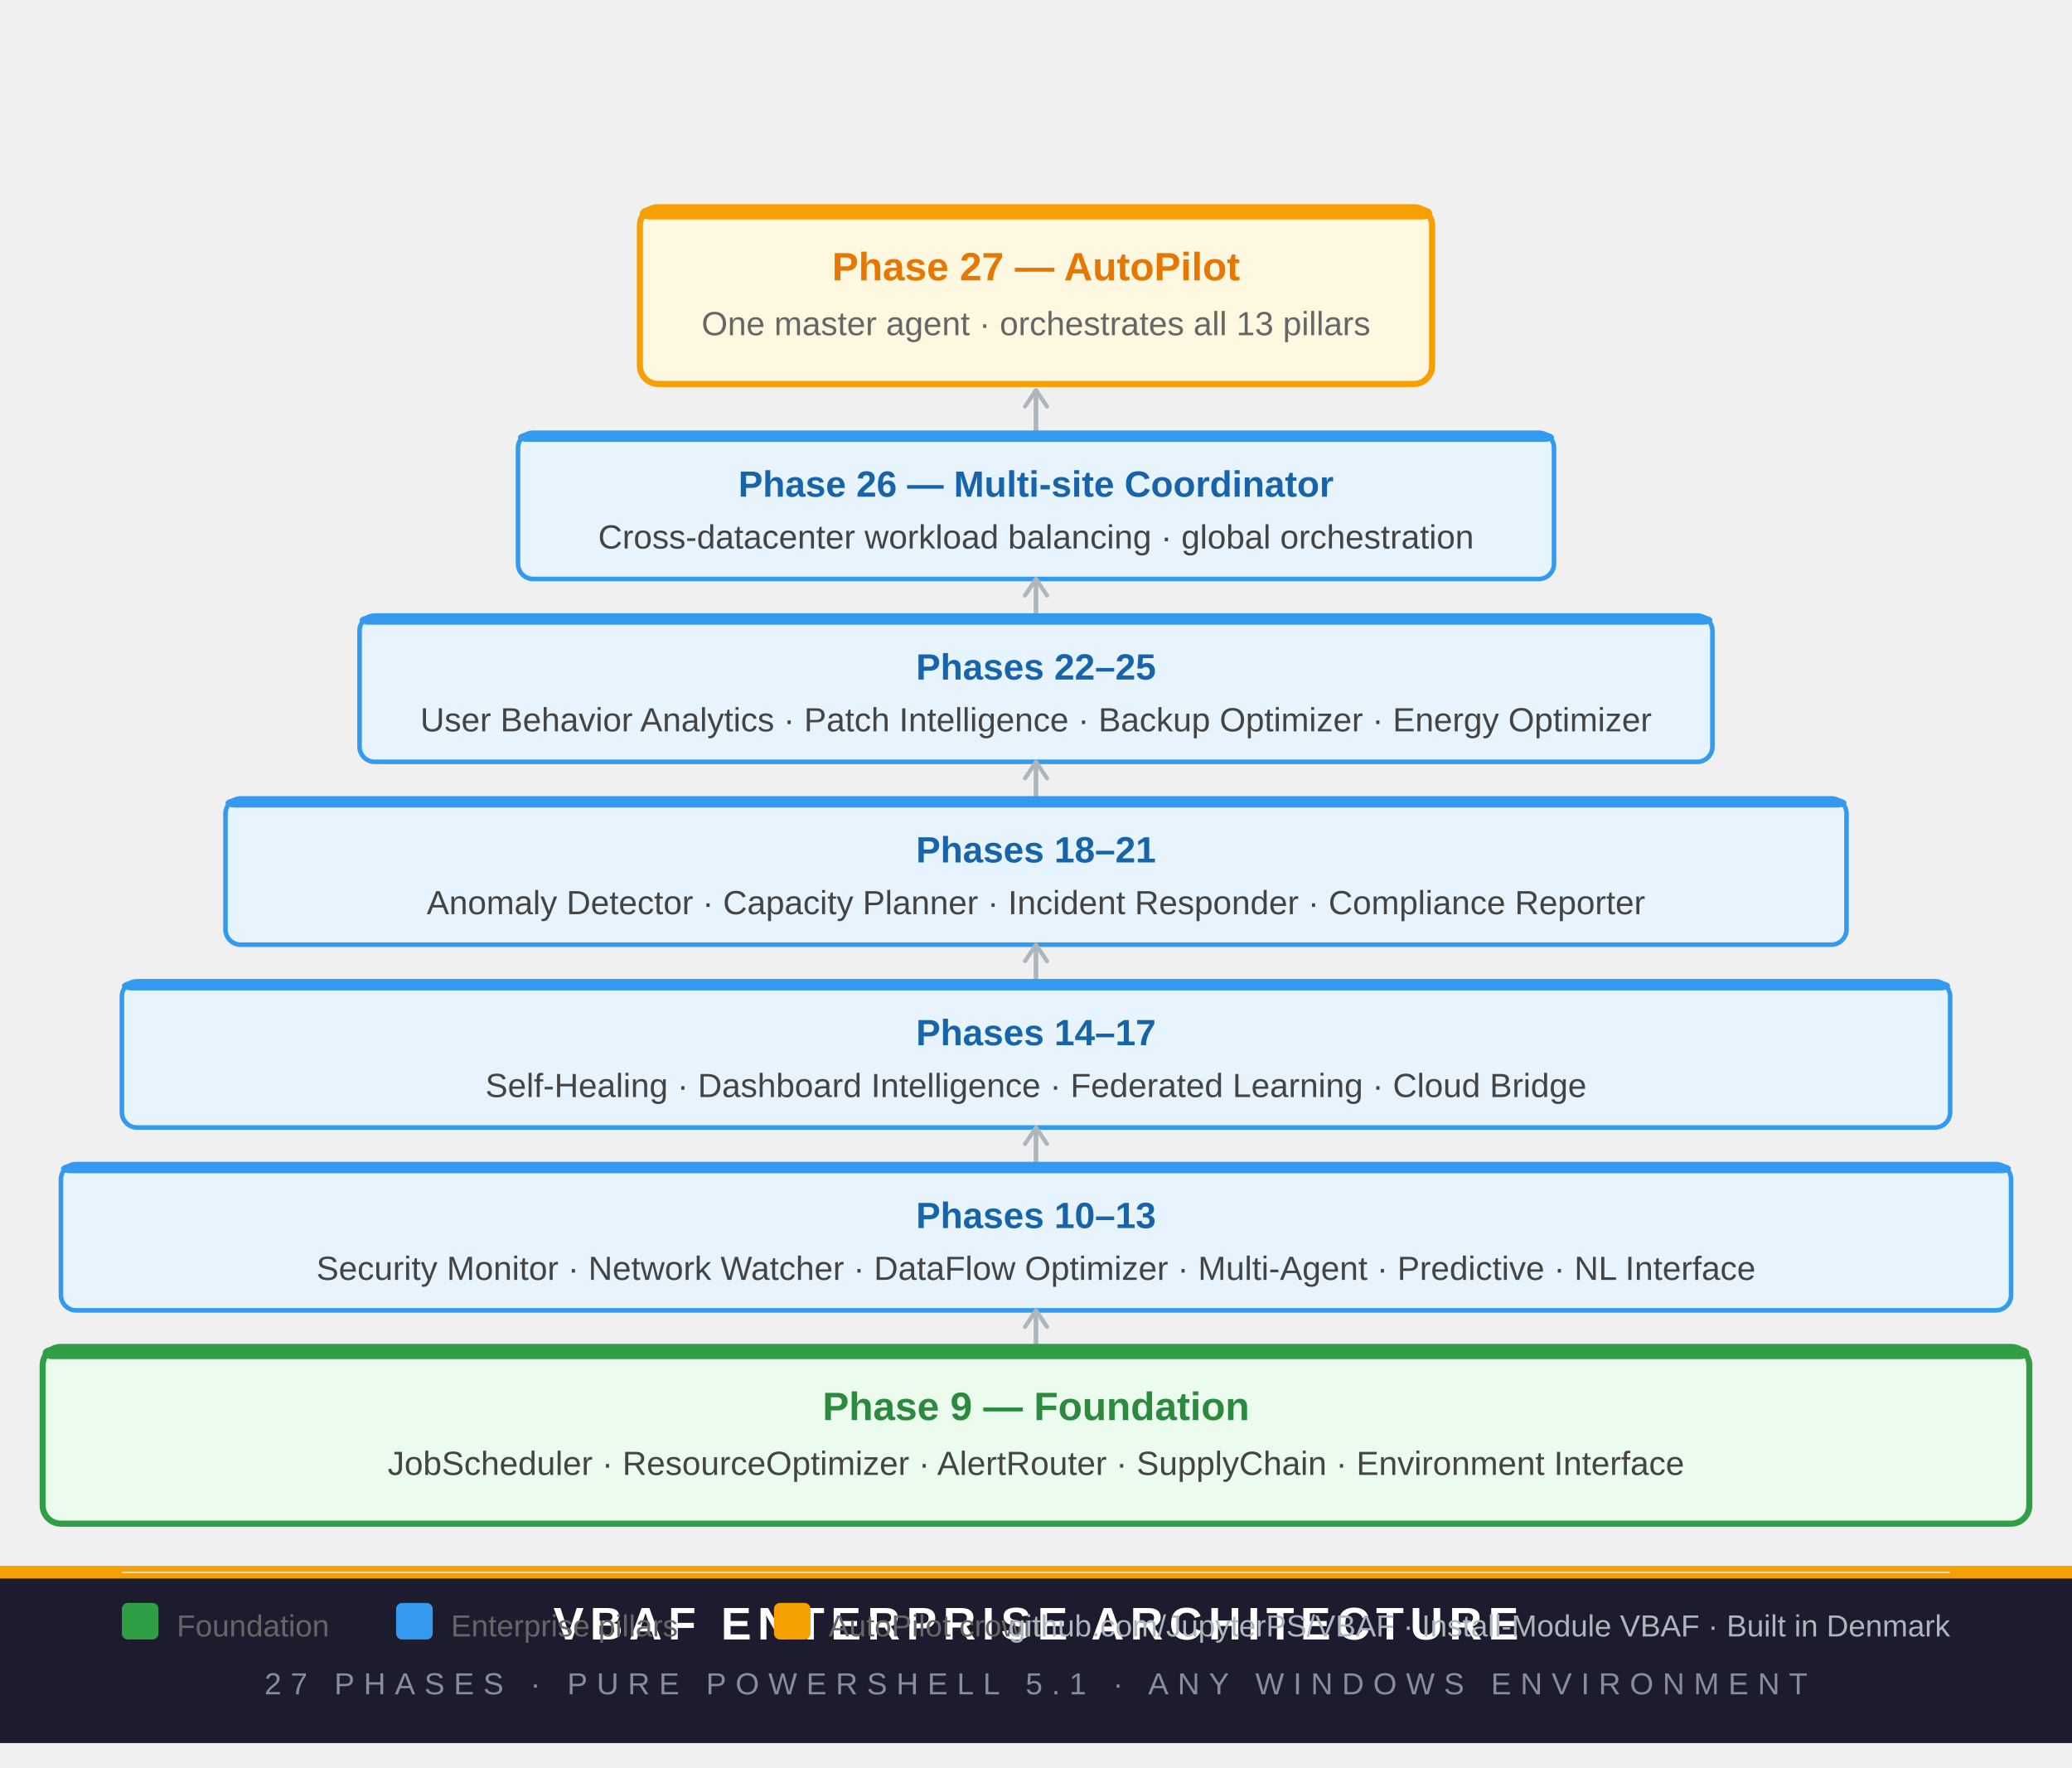
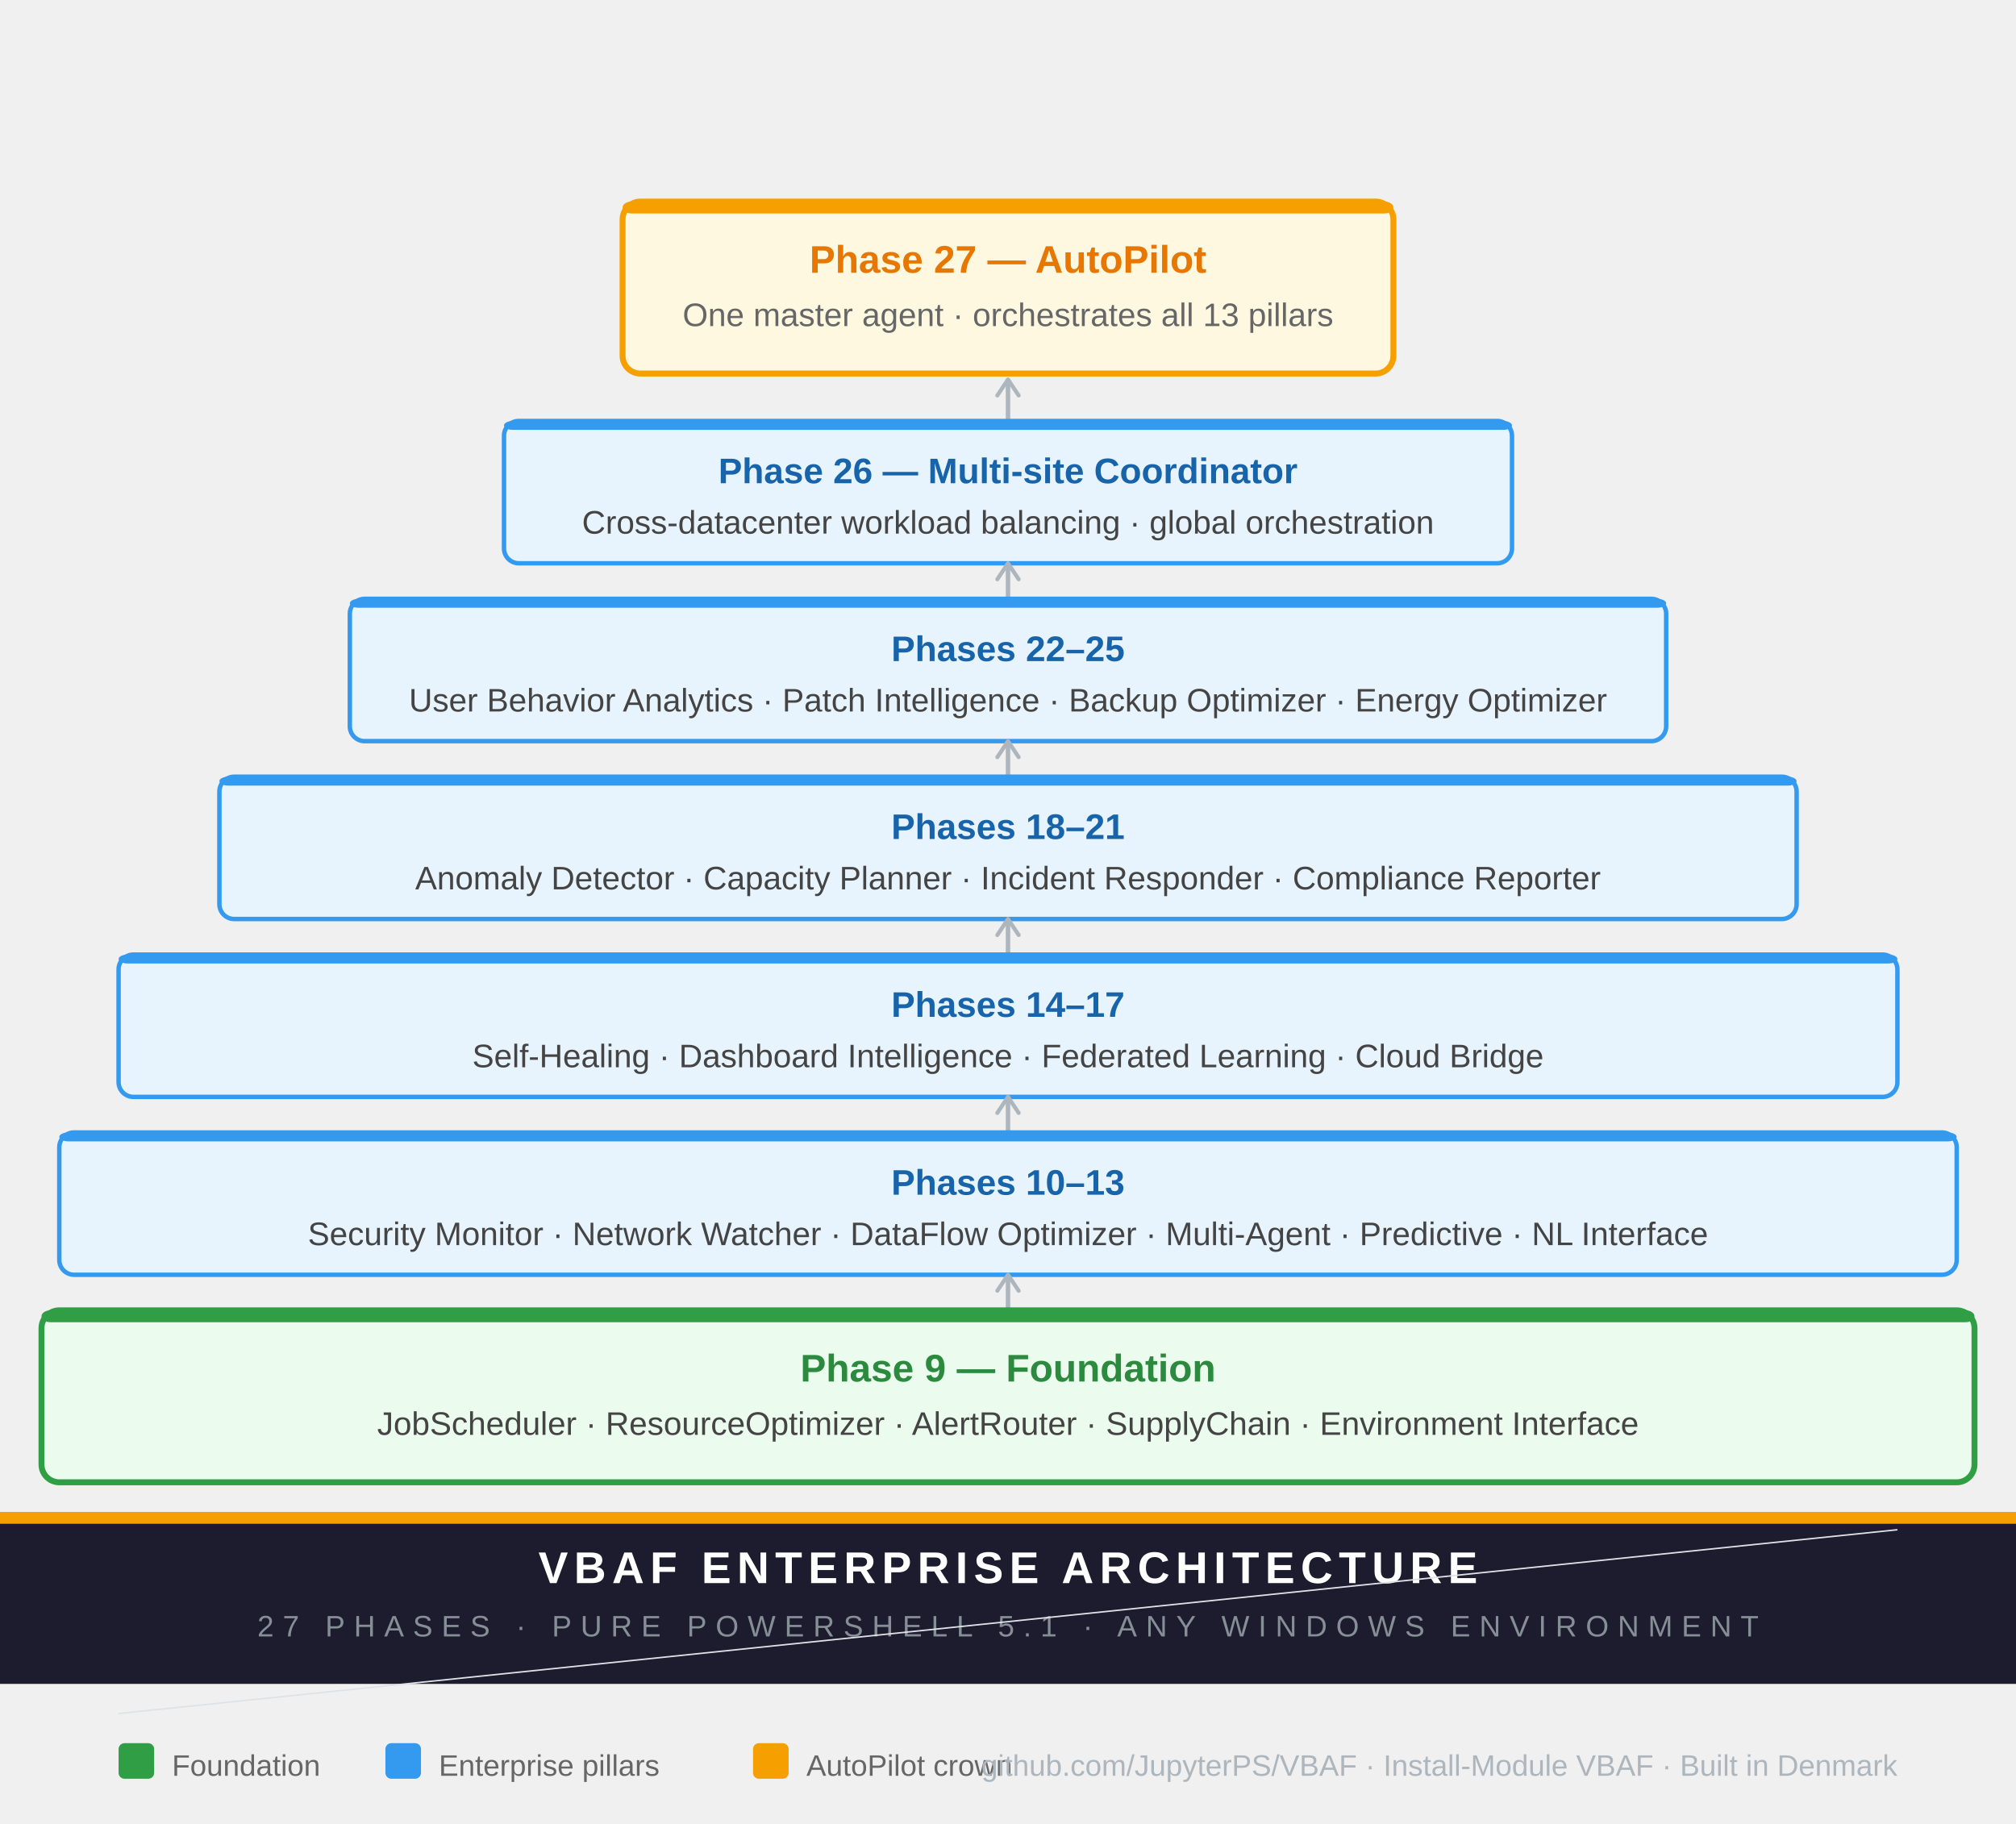
- <svg xmlns="http://www.w3.org/2000/svg" width="680" height="580" viewBox="0 0 680 580" font-family="Segoe UI, Arial, sans-serif">
+ <svg xmlns="http://www.w3.org/2000/svg" width="680" height="615" viewBox="0 0 680 615" font-family="Segoe UI, Arial, sans-serif">
  <defs>
    <marker id="arrow" viewBox="0 0 10 10" refX="8" refY="5" markerWidth="6" markerHeight="6" orient="auto-start-reverse">
      <path d="M2 1L8 5L2 9" fill="none" stroke="#adb5bd" stroke-width="1.5" stroke-linecap="round" stroke-linejoin="round" />
    </marker>
  </defs>
  <rect x="210" y="68" width="260" height="58" rx="6" fill="#fff8e1" stroke="#f59f00" stroke-width="2" />
  <rect x="210" y="68" width="260" height="4" rx="3" fill="#f59f00" />
  <text x="340" y="92" text-anchor="middle" font-size="13" font-weight="700" fill="#e67700">Phase 27 — AutoPilot</text>
  <text x="340" y="110" text-anchor="middle" font-size="11" fill="#666">One master agent · orchestrates all 13 pillars</text>
  <line x1="340" y1="142" x2="340" y2="128" stroke="#adb5bd" stroke-width="1.5" marker-end="url(#arrow)" />
  <rect x="170" y="142" width="340" height="48" rx="5" fill="#e8f4fd" stroke="#339af0" stroke-width="1.5" />
  <rect x="170" y="142" width="340" height="3" rx="3" fill="#339af0" />
  <text x="340" y="163" text-anchor="middle" font-size="12" font-weight="700" fill="#1864ab">Phase 26 — Multi-site Coordinator</text>
  <text x="340" y="180" text-anchor="middle" font-size="11" fill="#444">Cross-datacenter workload balancing · global orchestration</text>
  <line x1="340" y1="202" x2="340" y2="190" stroke="#adb5bd" stroke-width="1.5" marker-end="url(#arrow)" />
  <rect x="118" y="202" width="444" height="48" rx="5" fill="#e8f4fd" stroke="#339af0" stroke-width="1.5" />
  <rect x="118" y="202" width="444" height="3" rx="3" fill="#339af0" />
  <text x="340" y="223" text-anchor="middle" font-size="12" font-weight="700" fill="#1864ab">Phases 22–25</text>
  <text x="340" y="240" text-anchor="middle" font-size="11" fill="#444">User Behavior Analytics · Patch Intelligence · Backup Optimizer · Energy Optimizer</text>
  <line x1="340" y1="262" x2="340" y2="250" stroke="#adb5bd" stroke-width="1.5" marker-end="url(#arrow)" />
  <rect x="74" y="262" width="532" height="48" rx="5" fill="#e8f4fd" stroke="#339af0" stroke-width="1.5" />
  <rect x="74" y="262" width="532" height="3" rx="3" fill="#339af0" />
  <text x="340" y="283" text-anchor="middle" font-size="12" font-weight="700" fill="#1864ab">Phases 18–21</text>
  <text x="340" y="300" text-anchor="middle" font-size="11" fill="#444">Anomaly Detector · Capacity Planner · Incident Responder · Compliance Reporter</text>
  <line x1="340" y1="322" x2="340" y2="310" stroke="#adb5bd" stroke-width="1.5" marker-end="url(#arrow)" />
  <rect x="40" y="322" width="600" height="48" rx="5" fill="#e8f4fd" stroke="#339af0" stroke-width="1.5" />
  <rect x="40" y="322" width="600" height="3" rx="3" fill="#339af0" />
  <text x="340" y="343" text-anchor="middle" font-size="12" font-weight="700" fill="#1864ab">Phases 14–17</text>
  <text x="340" y="360" text-anchor="middle" font-size="11" fill="#444">Self-Healing · Dashboard Intelligence · Federated Learning · Cloud Bridge</text>
  <line x1="340" y1="382" x2="340" y2="370" stroke="#adb5bd" stroke-width="1.5" marker-end="url(#arrow)" />
  <rect x="20" y="382" width="640" height="48" rx="5" fill="#e8f4fd" stroke="#339af0" stroke-width="1.5" />
  <rect x="20" y="382" width="640" height="3" rx="3" fill="#339af0" />
  <text x="340" y="403" text-anchor="middle" font-size="12" font-weight="700" fill="#1864ab">Phases 10–13</text>
  <text x="340" y="420" text-anchor="middle" font-size="11" fill="#444">Security Monitor · Network Watcher · DataFlow Optimizer · Multi-Agent · Predictive · NL Interface</text>
  <line x1="340" y1="442" x2="340" y2="430" stroke="#adb5bd" stroke-width="1.5" marker-end="url(#arrow)" />
  <rect x="14" y="442" width="652" height="58" rx="6" fill="#ebfbee" stroke="#2f9e44" stroke-width="2" />
  <rect x="14" y="442" width="652" height="4" rx="3" fill="#2f9e44" />
  <text x="340" y="466" text-anchor="middle" font-size="13" font-weight="700" fill="#2b8a3e">Phase 9 — Foundation</text>
  <text x="340" y="484" text-anchor="middle" font-size="11" fill="#444">JobScheduler · ResourceOptimizer · AlertRouter · SupplyChain · Environment Interface</text>
-   <rect x="0" y="514" width="680" height="58" fill="#1c1c2e" />
-   <rect x="0" y="514" width="680" height="4" fill="#f59f00" />
-   <text x="340" y="538" text-anchor="middle" font-size="15" font-weight="700" fill="#ffffff" letter-spacing="2">VBAF ENTERPRISE ARCHITECTURE</text>
-   <text x="340" y="556" text-anchor="middle" font-size="10" fill="#868e96" letter-spacing="3">27 PHASES · PURE POWERSHELL 5.1 · ANY WINDOWS ENVIRONMENT</text>
-   <line x1="40" y1="516" x2="640" y2="516" stroke="#dee2e6" stroke-width="0.5" />
-   <rect x="40" y="526" width="12" height="12" rx="2" fill="#2f9e44" />
-   <text x="58" y="537" font-size="10" fill="#666">Foundation</text>
-   <rect x="130" y="526" width="12" height="12" rx="2" fill="#339af0" />
-   <text x="148" y="537" font-size="10" fill="#666">Enterprise pillars</text>
-   <rect x="254" y="526" width="12" height="12" rx="2" fill="#f59f00" />
-   <text x="272" y="537" font-size="10" fill="#666">AutoPilot crown</text>
-   <text x="640" y="537" text-anchor="end" font-size="10" fill="#adb5bd">github.com/JupyterPS/VBAF · Install-Module VBAF · Built in Denmark</text>
+   <rect x="0" y="510" width="680" height="58" fill="#1c1c2e" />
+   <rect x="0" y="510" width="680" height="4" fill="#f59f00" />
+   <text x="340" y="534" text-anchor="middle" font-size="15" font-weight="700" fill="#ffffff" letter-spacing="2">VBAF ENTERPRISE ARCHITECTURE</text>
+   <text x="340" y="552" text-anchor="middle" font-size="10" fill="#868e96" letter-spacing="3">27 PHASES · PURE POWERSHELL 5.1 · ANY WINDOWS ENVIRONMENT</text>
+   <line x1="40" y1="578" x2="640" y2="516" stroke="#dee2e6" stroke-width="0.5" />
+   <rect x="40" y="588" width="12" height="12" rx="2" fill="#2f9e44" />
+   <text x="58" y="599" font-size="10" fill="#666">Foundation</text>
+   <rect x="130" y="588" width="12" height="12" rx="2" fill="#339af0" />
+   <text x="148" y="599" font-size="10" fill="#666">Enterprise pillars</text>
+   <rect x="254" y="588" width="12" height="12" rx="2" fill="#f59f00" />
+   <text x="272" y="599" font-size="10" fill="#666">AutoPilot crown</text>
+   <text x="640" y="599" text-anchor="end" font-size="10" fill="#adb5bd">github.com/JupyterPS/VBAF · Install-Module VBAF · Built in Denmark</text>
</svg>
